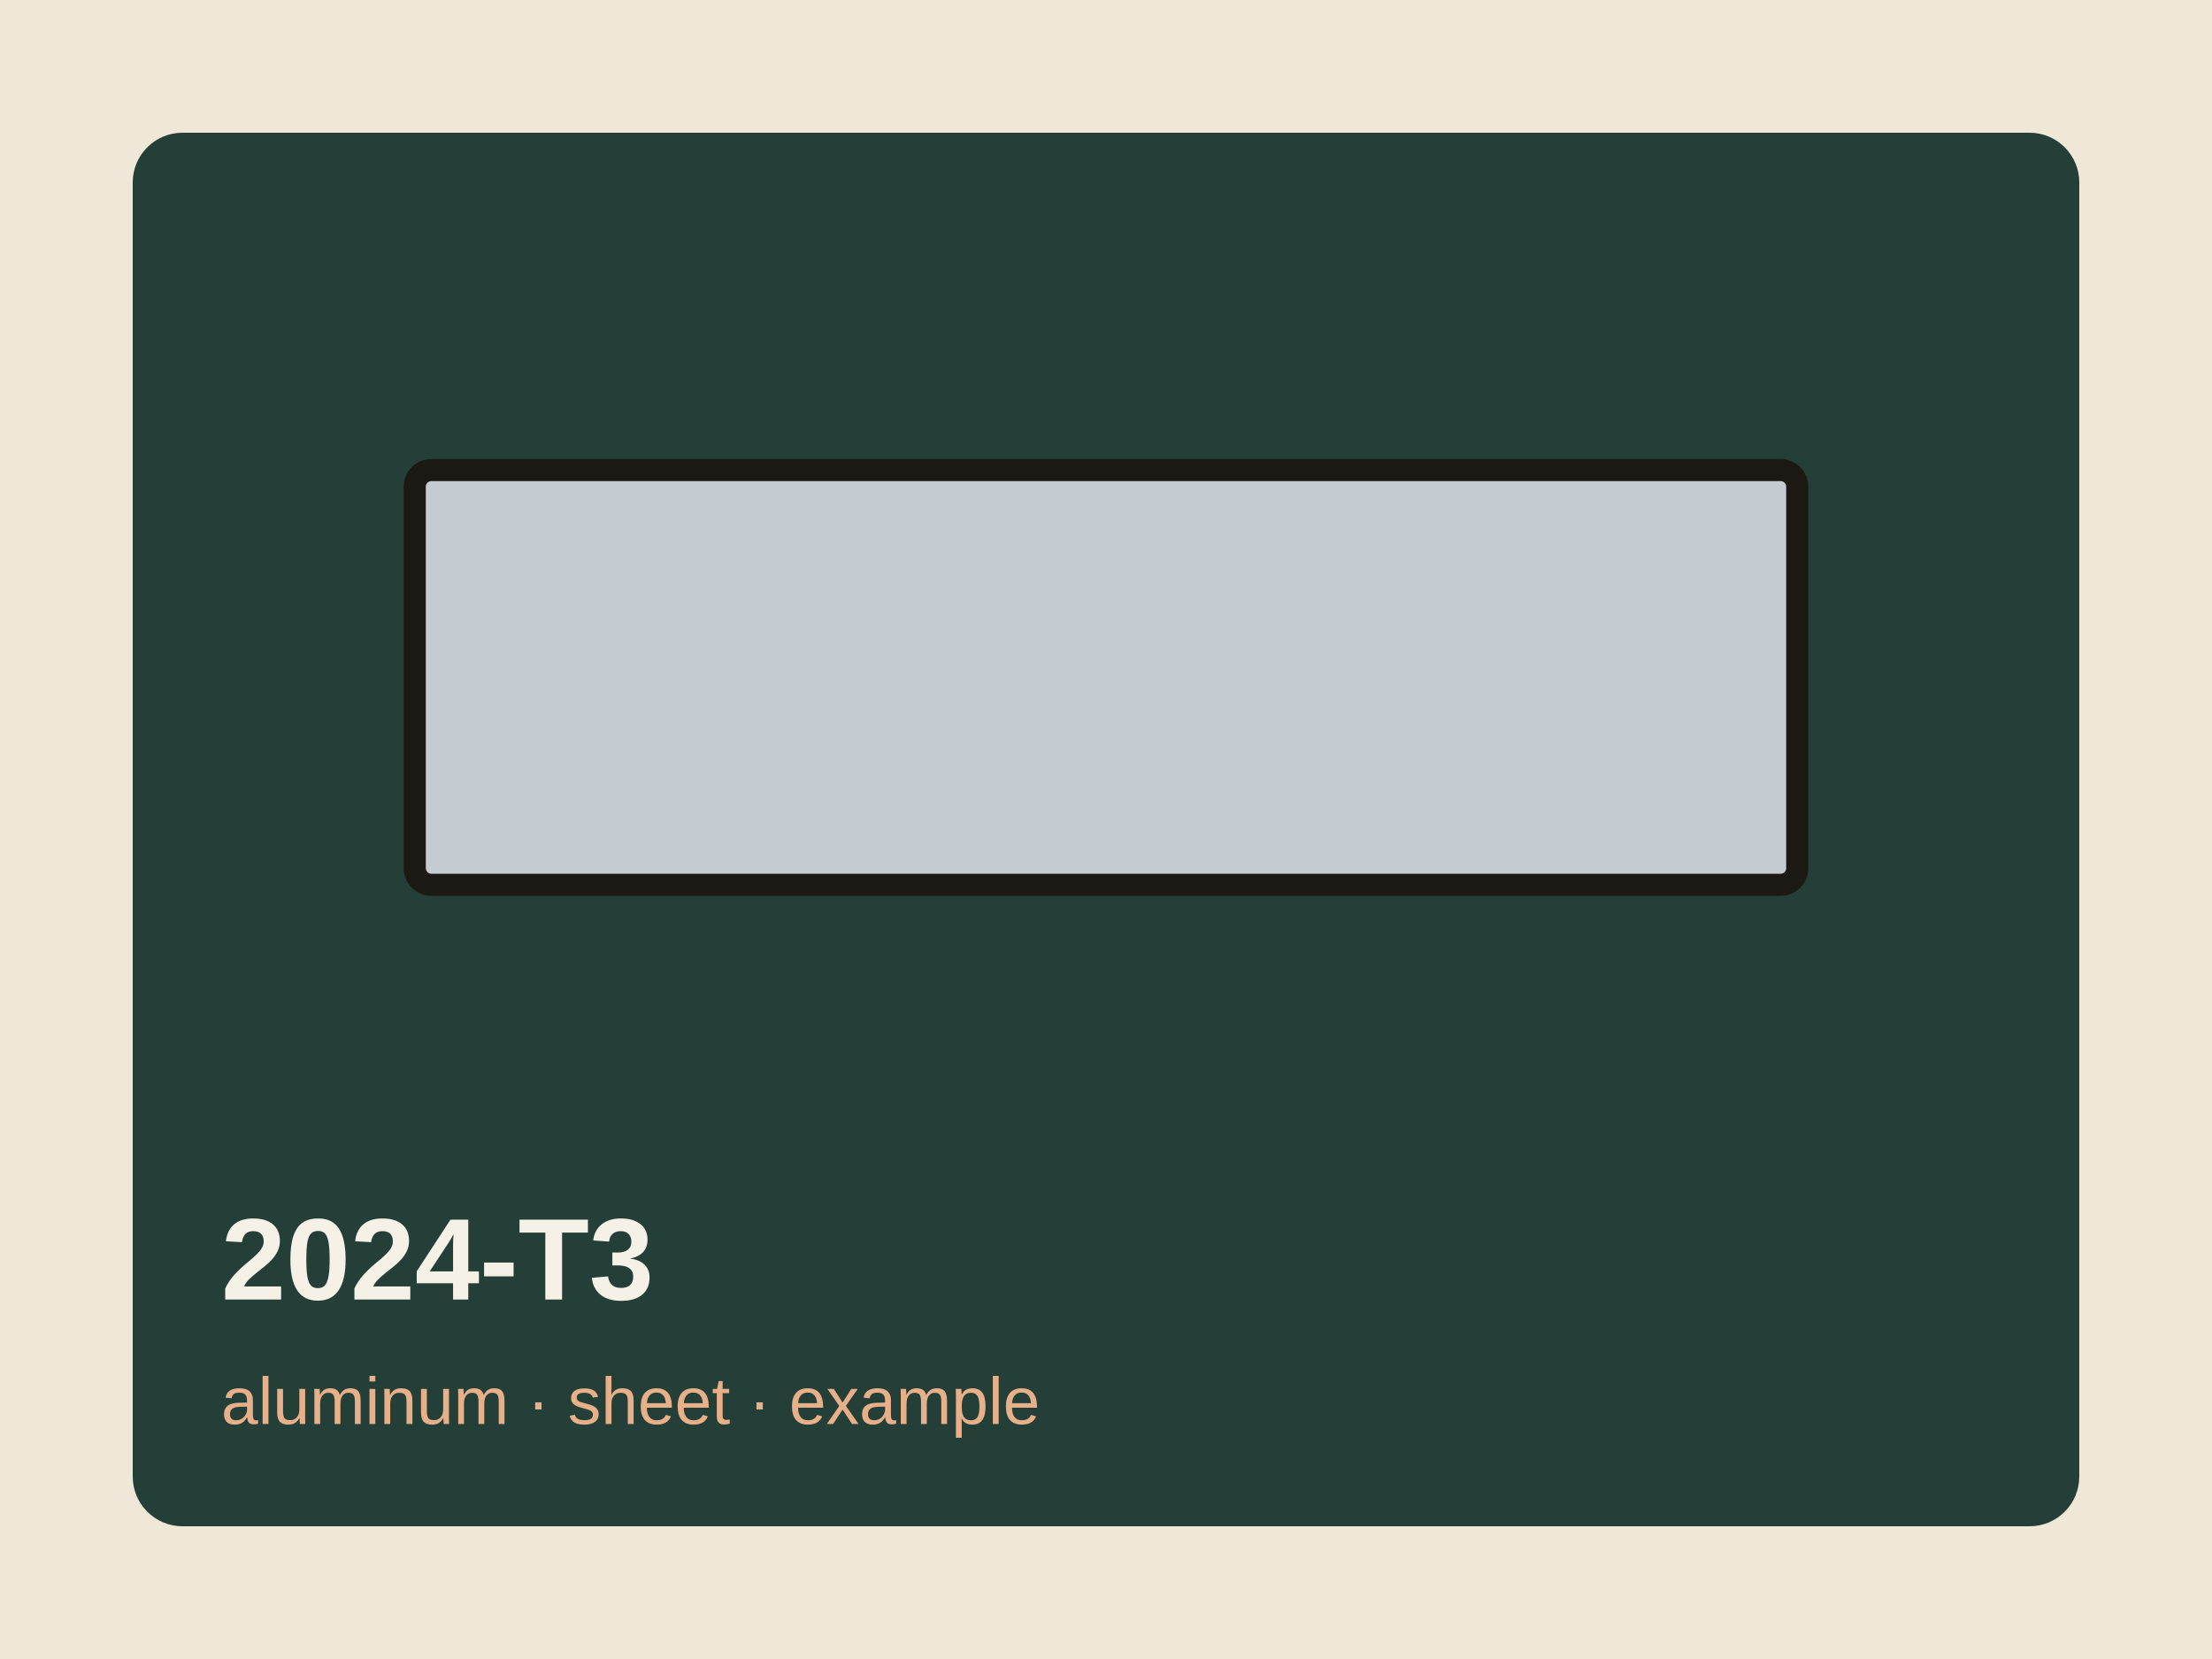
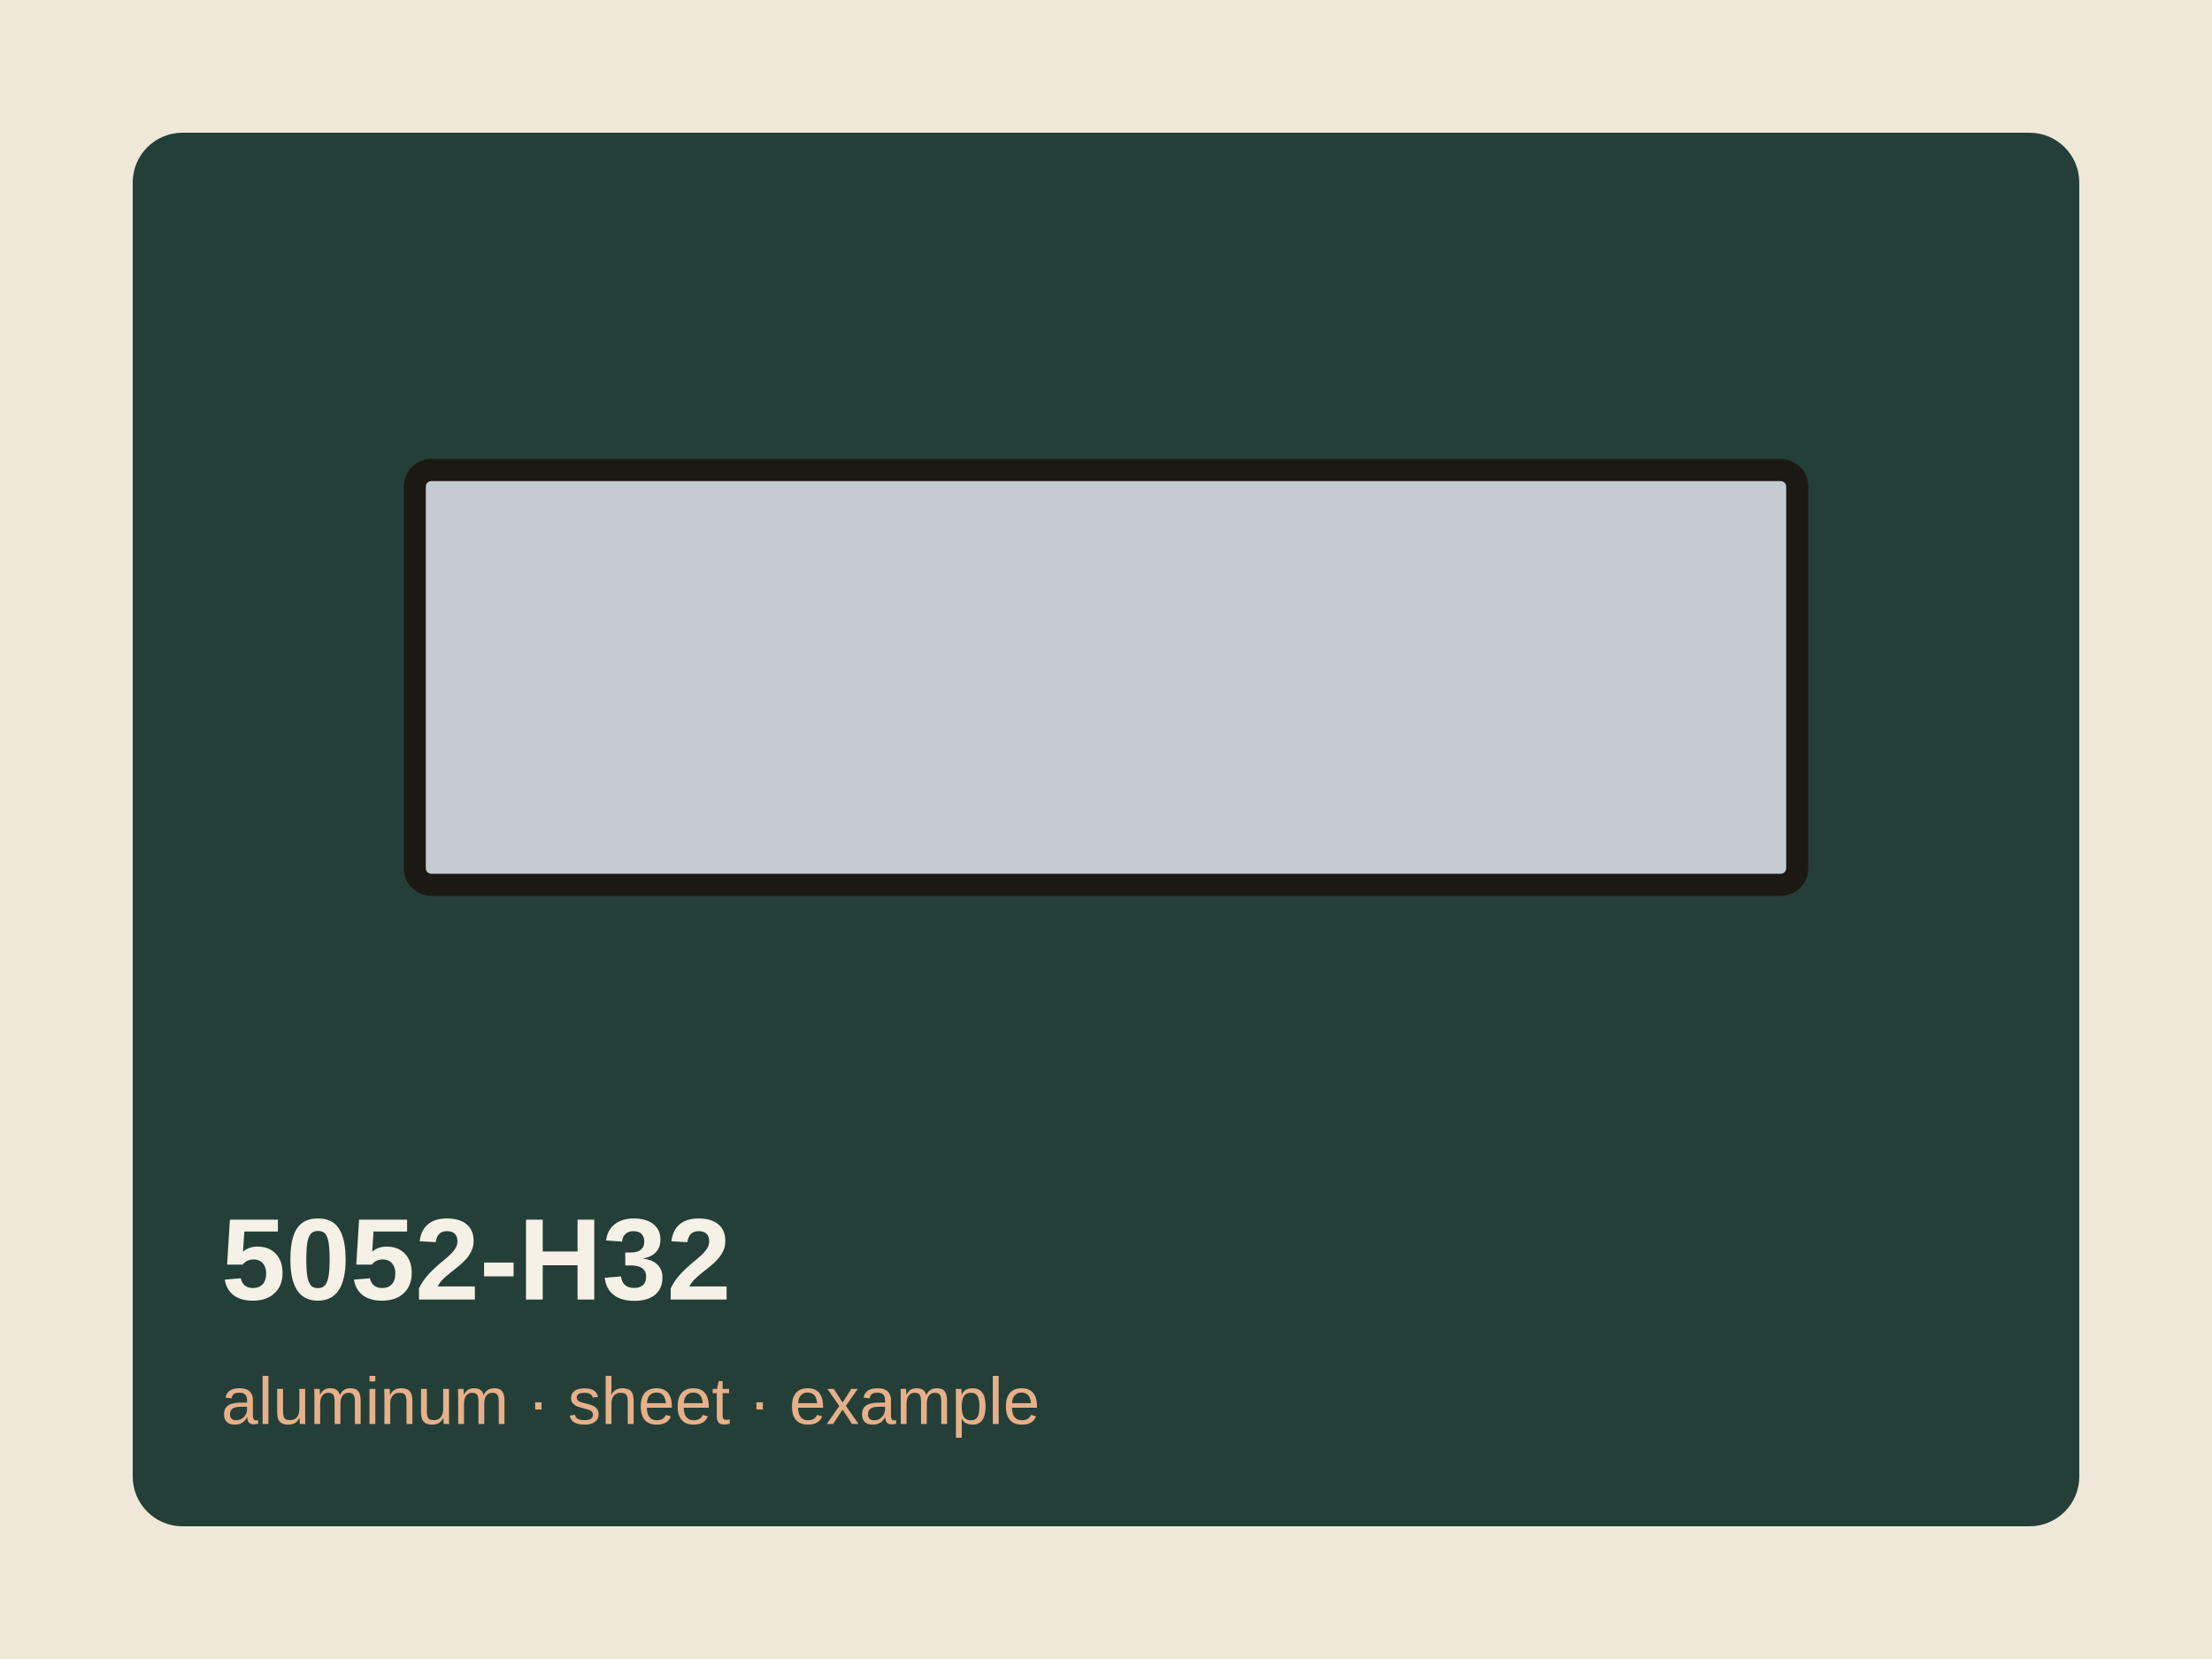
<svg xmlns="http://www.w3.org/2000/svg" viewBox="0 0 800 600">
  <rect width="800" height="600" fill="#efe7d8" />
  <rect x="48" y="48" width="704" height="504" rx="18" fill="#243f38" />
  <rect x="150" y="170" width="500" height="150" rx="6" fill="#c5ccd1" stroke="#1c1915" stroke-width="8" />
-   <text x="80" y="470" fill="#f6f1e7" font-family="Arial, sans-serif" font-size="42" font-weight="700">2024-T3</text>
+   <text x="80" y="470" fill="#f6f1e7" font-family="Arial, sans-serif" font-size="42" font-weight="700">5052-H32</text>
  <text x="80" y="515" fill="#e7b089" font-family="Arial, sans-serif" font-size="24">aluminum · sheet · example</text>
</svg>
